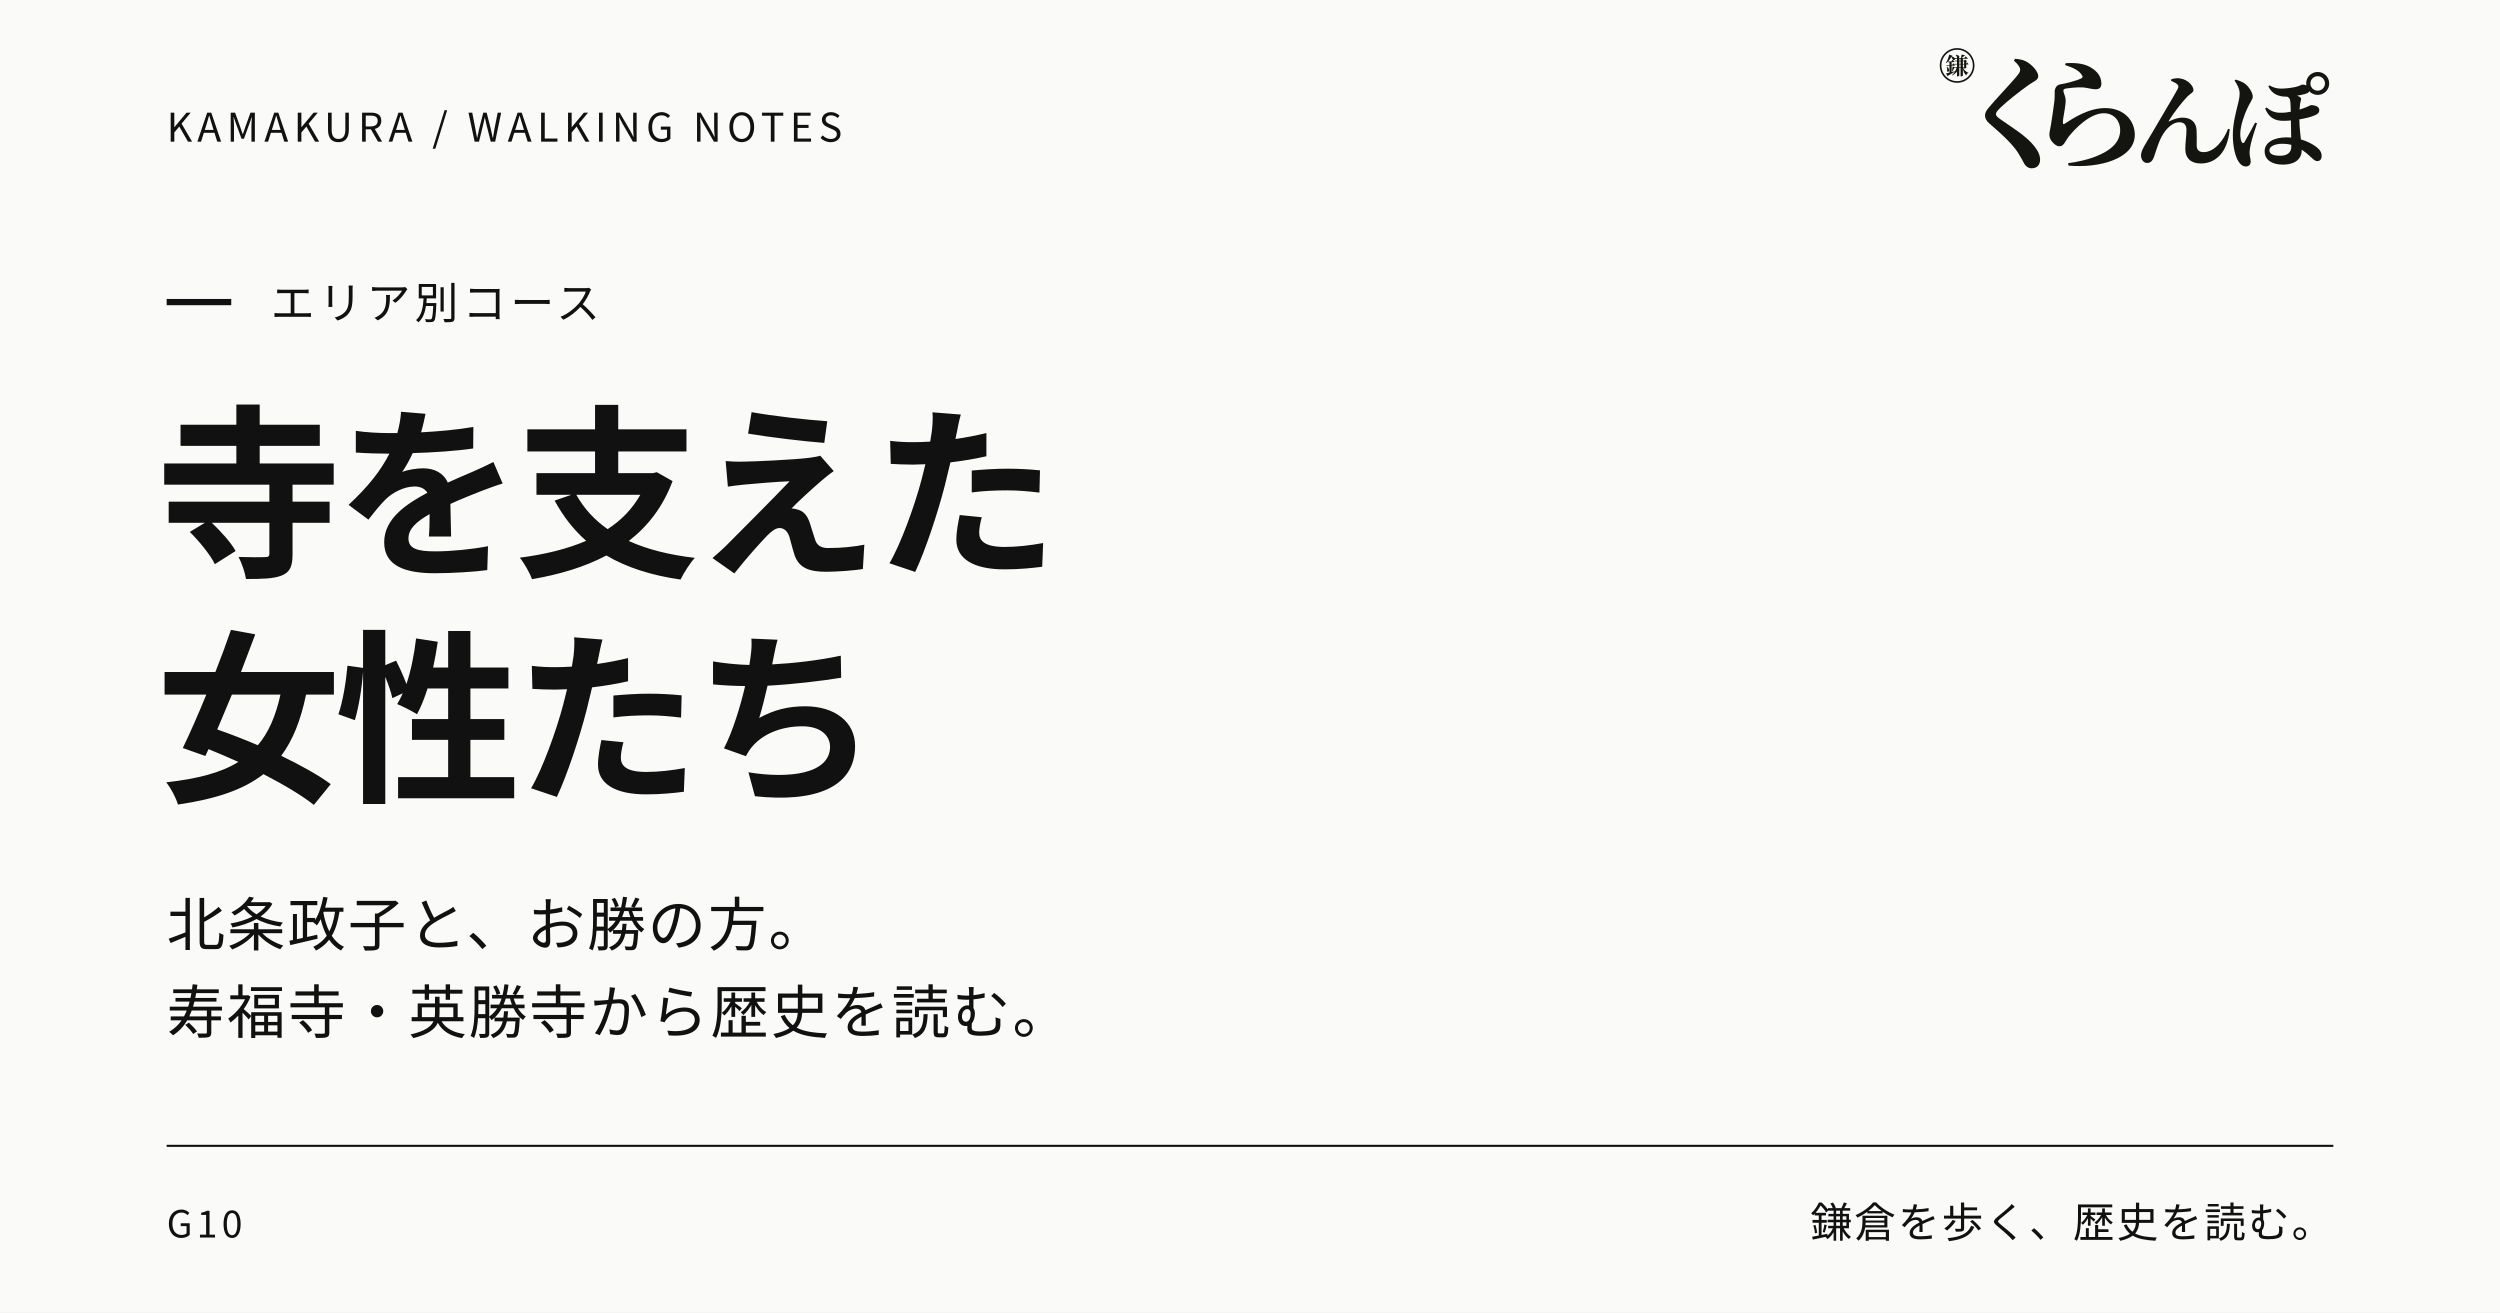
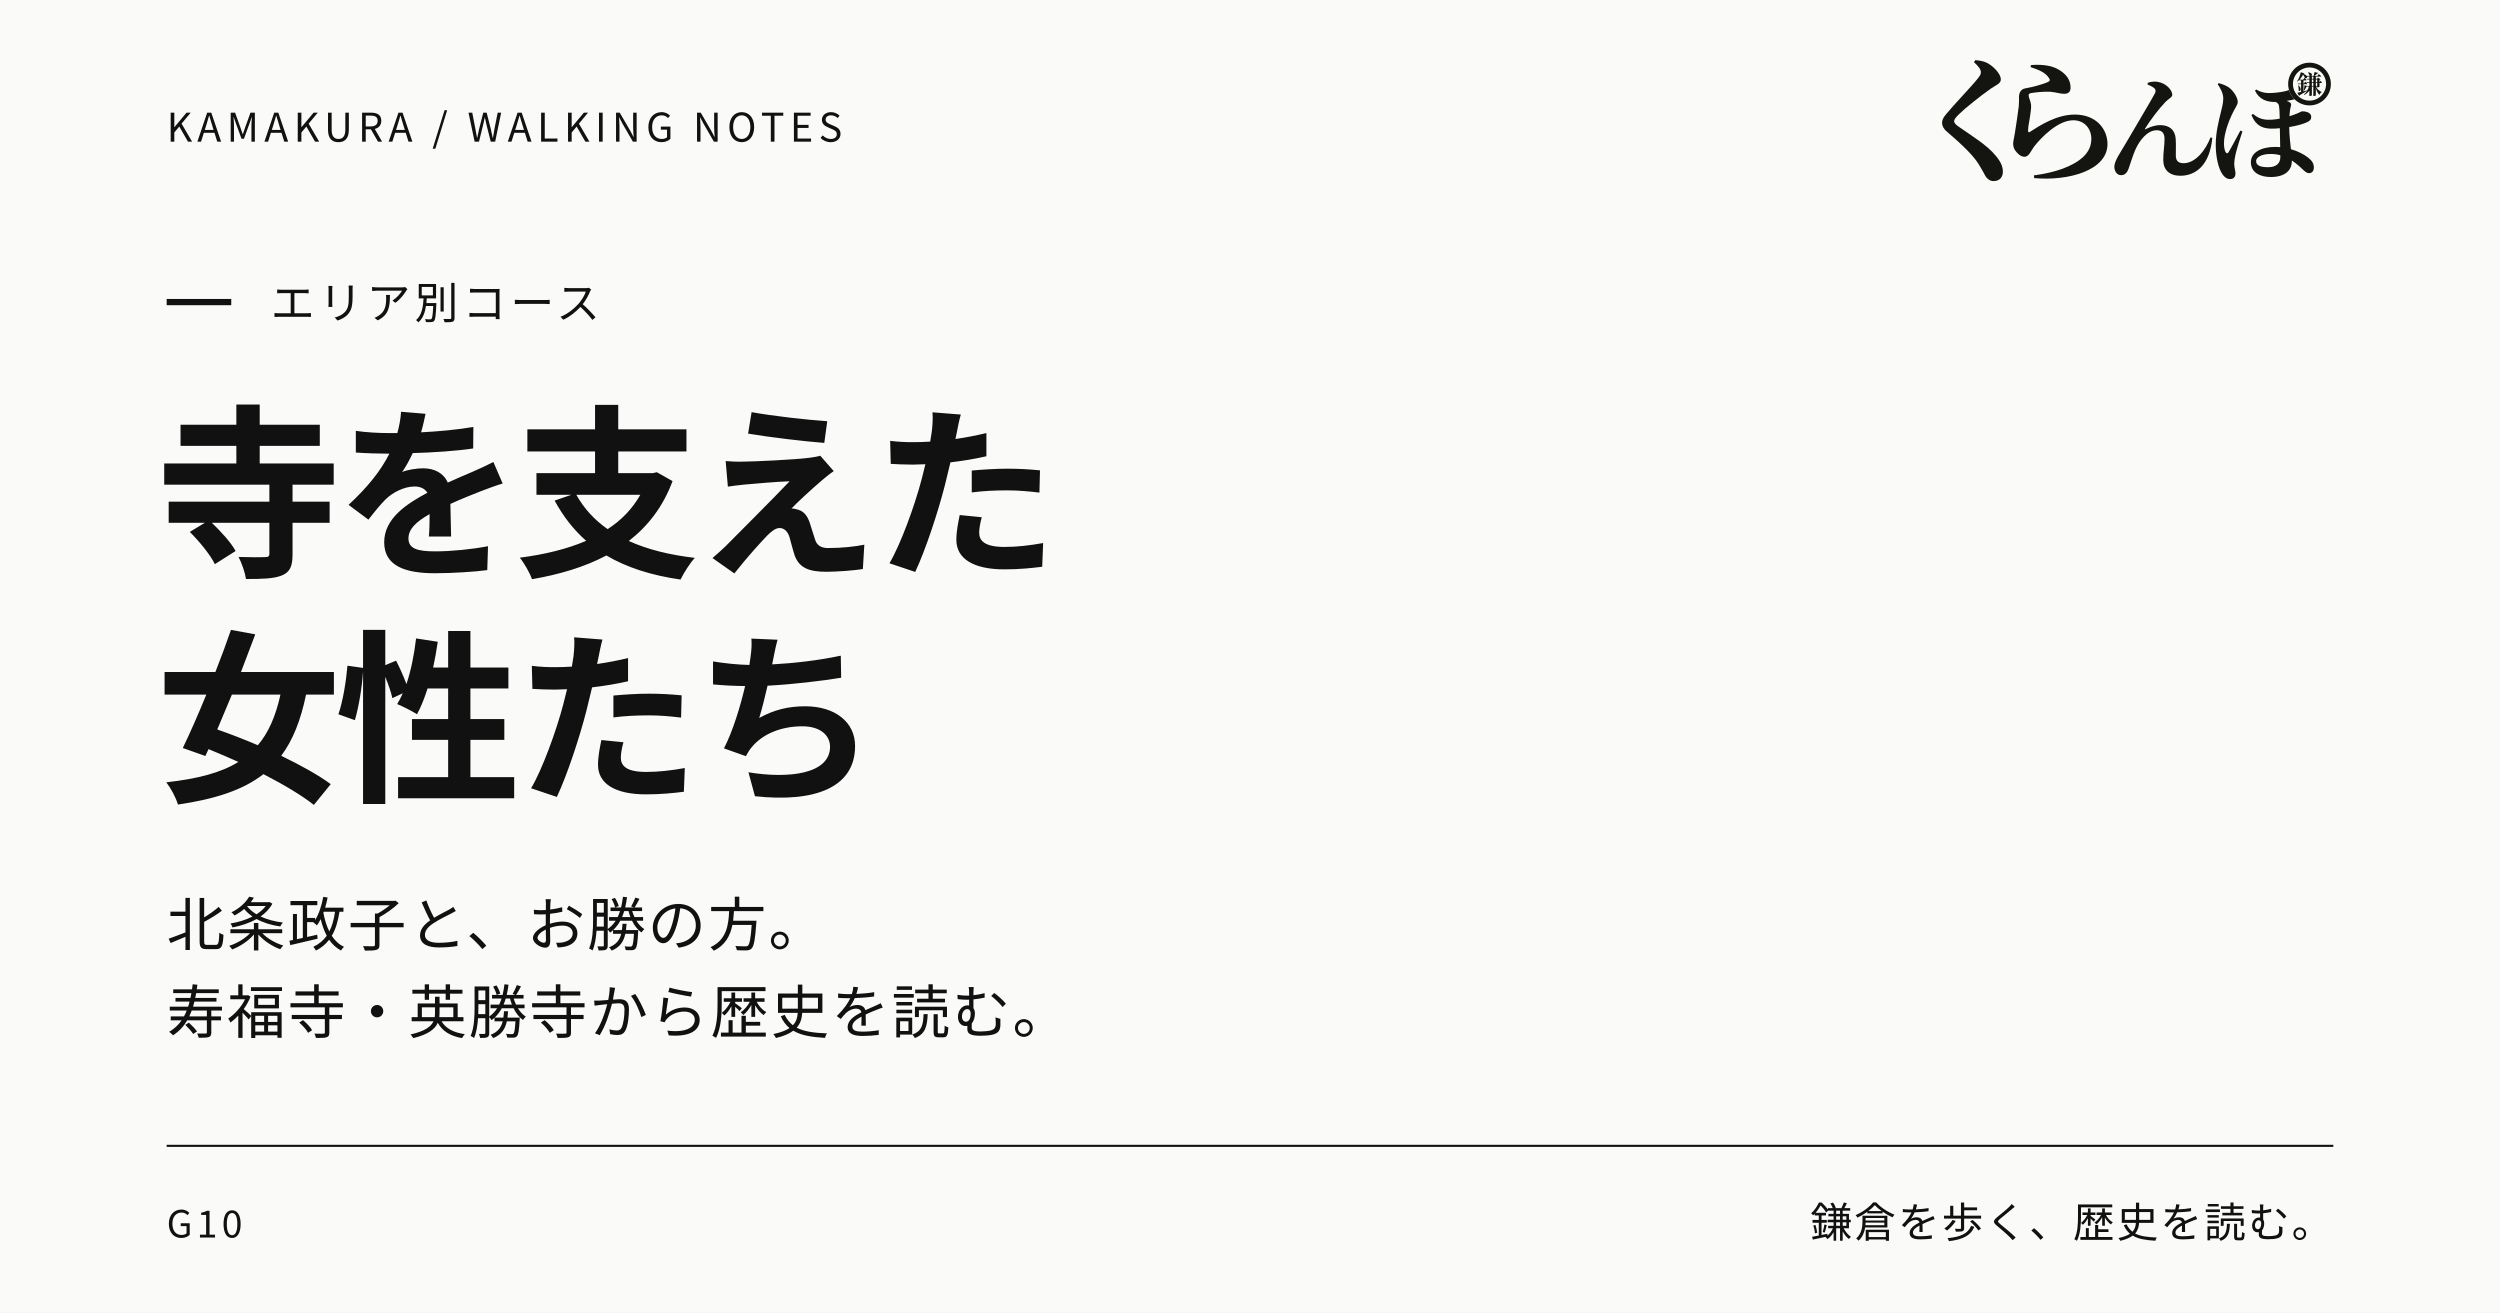
<svg xmlns="http://www.w3.org/2000/svg" width="1200" height="630" viewBox="0 0 1200 630">
  <rect width="1200" height="630" fill="#fafaf8" />
  <g fill="#111" font-family="Noto Sans CJK JP, sans-serif">
    <text x="80" y="68" font-size="19" font-weight="400" letter-spacing="2.6" text-anchor="start">KAMAKURA / WALKING NOTES</text>
-     <g transform="translate(930,22) scale(0.4958026)">
-       <circle cx="19" cy="19" r="16" fill="none" stroke="#141411" stroke-width="1.6" />
-       <path d="M71 332 57 329C71 273 81 194 72 130C134 54 227 196 71 332ZM307 336C300 268 290 187 279 134L296 128C328 170 359 230 385 282C401 282 412 288 417 298L422 281H479C462 227 439 174 410 124L407 134L266 97V375H391C404 375 414 380 416 390C386 424 332 472 332 472L285 403H266V526H368C382 526 392 531 394 542C362 576 304 625 304 625L253 554H112C170 615 218 687 250 753C284 707 309 656 320 621C363 583 422 620 407 673H497V588H406L415 560H497V452H383L391 424H497V309H413L414 305ZM595 673H652V588H595ZM25 39 92 -82C104 -78 113 -69 116 -56C252 20 346 79 409 122C374 62 330 8 278 -37L288 -50C373 -5 443 51 497 118V-88H514C565 -88 595 -66 595 -60V281H652V-88H670C720 -88 751 -66 751 -60V233C779 109 824 17 897 -47C911 12 941 47 982 58L984 69C892 104 801 181 757 281H804V250H819C849 250 894 269 895 276V424H968C980 424 989 429 992 440C972 468 931 512 931 512L897 452H895V546C914 549 927 557 933 565L839 636L795 588H751V673H940C954 673 964 678 966 689C929 724 867 774 867 774L812 702H692C736 731 782 768 811 797C833 797 844 805 848 818L698 852C692 808 679 747 666 702H572C618 729 616 824 450 843L441 838C467 806 497 753 505 707L513 702H396L398 693C381 723 339 754 262 779C289 782 299 790 303 802L160 846C142 743 82 580 13 486L24 478C52 498 79 521 104 546L110 526H172V403H40L48 375H172V73C109 58 56 45 25 39ZM804 424V309H751V424ZM804 452H751V560H804ZM595 424H652V309H595ZM595 452V560H652V452Z" transform="translate(7.707865,27.58427) scale(0.02247191,-0.02247191)" fill="#141411" />
-       <path d="M623 -72C675 -72 692 -35 692 -3C692 31 680 64 645 108C577 194 465 259 369 327C348 341 333 355 333 369C333 382 343 395 369 421C411 463 530 558 603 609C646 638 677 646 677 678C677 713 630 771 573 800C548 812 520 816 489 819L479 804C508 778 530 752 530 730C530 716 524 705 509 686C470 635 326 485 273 420C252 395 244 377 244 356C244 337 255 312 280 292C397 192 475 115 514 52C541 9 552 -14 564 -36C576 -55 596 -72 623 -72Z" transform="translate(16.964,110) scale(0.119,-0.119)" fill="#141411" />
-       <path d="M335 -30 337 -50C588 -73 877 6 877 201C877 308 797 418 636 418C500 418 376 336 305 290C297 285 293 287 292 298C291 328 302 369 307 408C311 440 316 461 314 490C311 518 296 543 296 559C296 567 300 575 318 577C343 581 409 589 456 586C501 582 525 571 558 571C591 571 605 588 605 616C605 674 573 717 516 750C475 774 413 790 314 783L310 768C372 747 420 728 446 687C455 675 454 666 442 660C409 642 315 618 271 611C236 605 225 574 225 547C225 522 226 505 223 476C218 429 202 330 195 283C189 244 182 222 182 203C182 180 190 159 208 140C227 118 246 107 265 107C298 107 311 147 336 182C393 254 513 376 625 376C711 376 758 310 758 240C758 158 709 78 537 16C491 -1 413 -20 335 -30Z" transform="translate(86.654,110) scale(0.119,-0.119)" fill="#141411" />
-       <path d="M665 -39C804 -39 924 58 946 293L930 297C889 189 800 71 694 71C653 71 626 88 626 138C626 193 628 238 625 285C619 362 572 405 487 405C455 405 410 394 362 370C355 366 353 369 357 375C397 443 484 556 535 608C563 637 595 648 595 671C595 711 542 774 463 785C441 789 404 785 380 776L378 761C396 754 423 741 438 728C449 718 453 704 443 684C413 626 262 374 196 260C141 165 87 92 87 40C87 4 108 -34 146 -34C183 -34 201 -7 212 23C229 70 246 131 271 189C307 271 377 360 458 360C512 360 527 326 527 284C527 220 515 165 516 96C517 14 569 -39 665 -39Z" transform="translate(188.317,110) scale(0.1,-0.1)" fill="#141411" />
-       <path d="M190 -68C221 -68 236 -47 236 -19C236 8 225 29 225 66C225 85 229 117 237 151C249 202 277 290 297 350L279 357C251 305 194 197 175 167C166 154 156 155 148 171C140 186 135 214 135 246C135 331 179 443 203 494C230 554 256 581 256 608C256 651 211 714 174 738C144 756 117 766 89 773L80 763C99 736 129 687 129 639C129 593 116 555 106 510C91 448 63 344 63 235C63 120 88 24 120 -23C146 -61 169 -68 190 -68ZM885 666C845 666 814 697 814 736C814 775 845 806 885 806C924 806 955 775 955 736C955 697 924 666 885 666ZM885 625C946 625 996 674 996 736C996 798 946 847 885 847C823 847 773 798 773 736L775 717C764 722 751 725 737 725C728 725 712 712 672 702C624 692 575 686 528 686C489 686 451 697 418 717L407 708C442 632 508 608 578 608H588C602 602 614 592 617 576C622 551 623 504 624 462C597 456 565 452 525 452C464 452 427 473 389 503L376 493C415 397 477 374 554 374C578 374 600 375 625 378L628 212C614 213 599 214 584 214C461 214 371 165 371 80C371 -10 450 -50 546 -50C672 -50 730 10 730 89V95C760 75 791 50 825 17C843 1 858 -16 881 -16C909 -16 923 6 923 32C923 68 908 92 873 120C839 147 785 176 722 194C716 249 708 313 707 388C760 397 815 409 858 428C891 442 900 456 900 477C900 524 833 526 819 526C815 526 801 517 777 507C758 499 734 491 709 483C711 515 714 545 721 568C726 587 726 598 708 607C702 611 693 614 684 617C719 623 754 630 780 640C791 644 799 650 802 661C822 639 852 625 885 625ZM629 141V123C629 68 591 36 522 36C453 36 417 52 417 89C417 130 478 152 542 152C572 152 601 149 629 141Z" transform="translate(279.617,110) scale(0.1,-0.1)" fill="#141411" />
+     <g transform="translate(930,22) scale(0.5475504)">
+       <defs>
+         <mask id="po-cut">
+           <rect x="0" y="0" width="500" height="150" fill="white" />
+           <circle cx="368.117" cy="33.5" r="18.725" fill="black" />
+         </mask>
+       </defs>
+       <g transform="translate(-42,0)">
+         <g mask="url(#po-cut)">
+           <path d="M623 -72C675 -72 692 -35 692 -3C692 31 680 64 645 108C577 194 465 259 369 327C348 341 333 355 333 369C333 382 343 395 369 421C411 463 530 558 603 609C646 638 677 646 677 678C677 713 630 771 573 800C548 812 520 816 489 819L479 804C508 778 530 752 530 730C530 716 524 705 509 686C470 635 326 485 273 420C252 395 244 377 244 356C244 337 255 312 280 292C397 192 475 115 514 52C541 9 552 -14 564 -36C576 -55 596 -72 623 -72Z" transform="translate(16.964,110) scale(0.119,-0.119)" fill="#141411" />
+           <path d="M335 -30 337 -50C588 -73 877 6 877 201C877 308 797 418 636 418C500 418 376 336 305 290C297 285 293 287 292 298C291 328 302 369 307 408C311 440 316 461 314 490C311 518 296 543 296 559C296 567 300 575 318 577C343 581 409 589 456 586C501 582 525 571 558 571C591 571 605 588 605 616C605 674 573 717 516 750C475 774 413 790 314 783L310 768C372 747 420 728 446 687C455 675 454 666 442 660C409 642 315 618 271 611C236 605 225 574 225 547C225 522 226 505 223 476C218 429 202 330 195 283C189 244 182 222 182 203C182 180 190 159 208 140C227 118 246 107 265 107C298 107 311 147 336 182C393 254 513 376 625 376C711 376 758 310 758 240C758 158 709 78 537 16C491 -1 413 -20 335 -30Z" transform="translate(86.654,110) scale(0.119,-0.119)" fill="#141411" />
+           <path d="M665 -39C804 -39 924 58 946 293L930 297C889 189 800 71 694 71C653 71 626 88 626 138C626 193 628 238 625 285C619 362 572 405 487 405C455 405 410 394 362 370C355 366 353 369 357 375C397 443 484 556 535 608C563 637 595 648 595 671C595 711 542 774 463 785C441 789 404 785 380 776L378 761C396 754 423 741 438 728C449 718 453 704 443 684C413 626 262 374 196 260C141 165 87 92 87 40C87 4 108 -34 146 -34C183 -34 201 -7 212 23C229 70 246 131 271 189C307 271 377 360 458 360C512 360 527 326 527 284C527 220 515 165 516 96C517 14 569 -39 665 -39Z" transform="translate(188.317,110) scale(0.1,-0.1)" fill="#141411" />
+           <path d="M190 -68C221 -68 236 -47 236 -19C236 8 225 29 225 66C225 85 229 117 237 151C249 202 277 290 297 350L279 357C251 305 194 197 175 167C166 154 156 155 148 171C140 186 135 214 135 246C135 331 179 443 203 494C230 554 256 581 256 608C256 651 211 714 174 738C144 756 117 766 89 773L80 763C99 736 129 687 129 639C129 593 116 555 106 510C91 448 63 344 63 235C63 120 88 24 120 -23C146 -61 169 -68 190 -68ZM775 717C764 722 751 725 737 725C728 725 712 712 672 702C624 692 575 686 528 686C489 686 451 697 418 717L407 708C442 632 508 608 578 608H588C602 602 614 592 617 576C622 551 623 504 624 462C597 456 565 452 525 452C464 452 427 473 389 503L376 493C415 397 477 374 554 374C578 374 600 375 625 378L628 212C614 213 599 214 584 214C461 214 371 165 371 80C371 -10 450 -50 546 -50C672 -50 730 10 730 89V95C760 75 791 50 825 17C843 1 858 -16 881 -16C909 -16 923 6 923 32C923 68 908 92 873 120C839 147 785 176 722 194C716 249 708 313 707 388C760 397 815 409 858 428C891 442 900 456 900 477C900 524 833 526 819 526C815 526 801 517 777 507C758 499 734 491 709 483C711 515 714 545 721 568C726 587 726 598 708 607C702 611 693 614 684 617C719 623 754 630 780 640C791 644 799 650 802 661ZM629 141V123C629 68 591 36 522 36C453 36 417 52 417 89C417 130 478 152 542 152C572 152 601 149 629 141Z" transform="translate(279.617,110) scale(0.1,-0.1)" fill="#141411" />
+         </g>
+         <circle cx="368.117" cy="33.5" r="16.625" fill="none" stroke="#141411" stroke-width="4.2" />
+         <path d="M71 332 57 329C71 273 81 194 72 130C134 54 227 196 71 332ZM307 336C300 268 290 187 279 134L296 128C328 170 359 230 385 282C401 282 412 288 417 298L422 281H479C462 227 439 174 410 124L407 134L266 97V375H391C404 375 414 380 416 390C386 424 332 472 332 472L285 403H266V526H368C382 526 392 531 394 542C362 576 304 625 304 625L253 554H112C170 615 218 687 250 753C284 707 309 656 320 621C363 583 422 620 407 673H497V588H406L415 560H497V452H383L391 424H497V309H413L414 305ZM595 673H652V588H595ZM25 39 92 -82C104 -78 113 -69 116 -56C252 20 346 79 409 122C374 62 330 8 278 -37L288 -50C373 -5 443 51 497 118V-88H514C565 -88 595 -66 595 -60V281H652V-88H670C720 -88 751 -66 751 -60V233C779 109 824 17 897 -47C911 12 941 47 982 58L984 69C892 104 801 181 757 281H804V250H819C849 250 894 269 895 276V424H968C980 424 989 429 992 440C972 468 931 512 931 512L897 452H895V546C914 549 927 557 933 565L839 636L795 588H751V673H940C954 673 964 678 966 689C929 724 867 774 867 774L812 702H692C736 731 782 768 811 797C833 797 844 805 848 818L698 852C692 808 679 747 666 702H572C618 729 616 824 450 843L441 838C467 806 497 753 505 707L513 702H396L398 693C381 723 339 754 262 779C289 782 299 790 303 802L160 846C142 743 82 580 13 486L24 478C52 498 79 521 104 546L110 526H172V403H40L48 375H172V73C109 58 56 45 25 39ZM804 424V309H751V424ZM804 452H751V560H804ZM595 424H652V309H595ZM595 452V560H652V452Z" transform="translate(356.8909,42.03404) scale(0.02234043,-0.02234043)" fill="#141411" />
+       </g>
    </g>
    <path d="M80 145H111" stroke="#111" stroke-width="3" />
    <text x="130" y="153" font-size="21" font-weight="400" letter-spacing="2" text-anchor="start">エリア別コース</text>
    <text x="75" y="270" font-size="89" font-weight="900" letter-spacing="-3" text-anchor="start">寺を支えた</text>
    <text x="75" y="378" font-size="89" font-weight="900" letter-spacing="-3" text-anchor="start">女性たち</text>
    <text x="80" y="454" font-size="28" font-weight="400" letter-spacing="1" text-anchor="start">北条政子と、お勝の方。</text>
    <text x="80" y="496" font-size="28" font-weight="400" letter-spacing="1" text-anchor="start">寿福寺・英勝寺から歴史を読む。</text>
    <path d="M80 550H1120" stroke="#111" stroke-width="1" />
    <text x="80" y="594" font-size="18" font-weight="400" letter-spacing="2" text-anchor="start">G10</text>
    <text x="1120" y="594" font-size="20" font-weight="400" letter-spacing="1" text-anchor="end">鎌倉を歩く、歴史を読む。</text>
  </g>
</svg>
